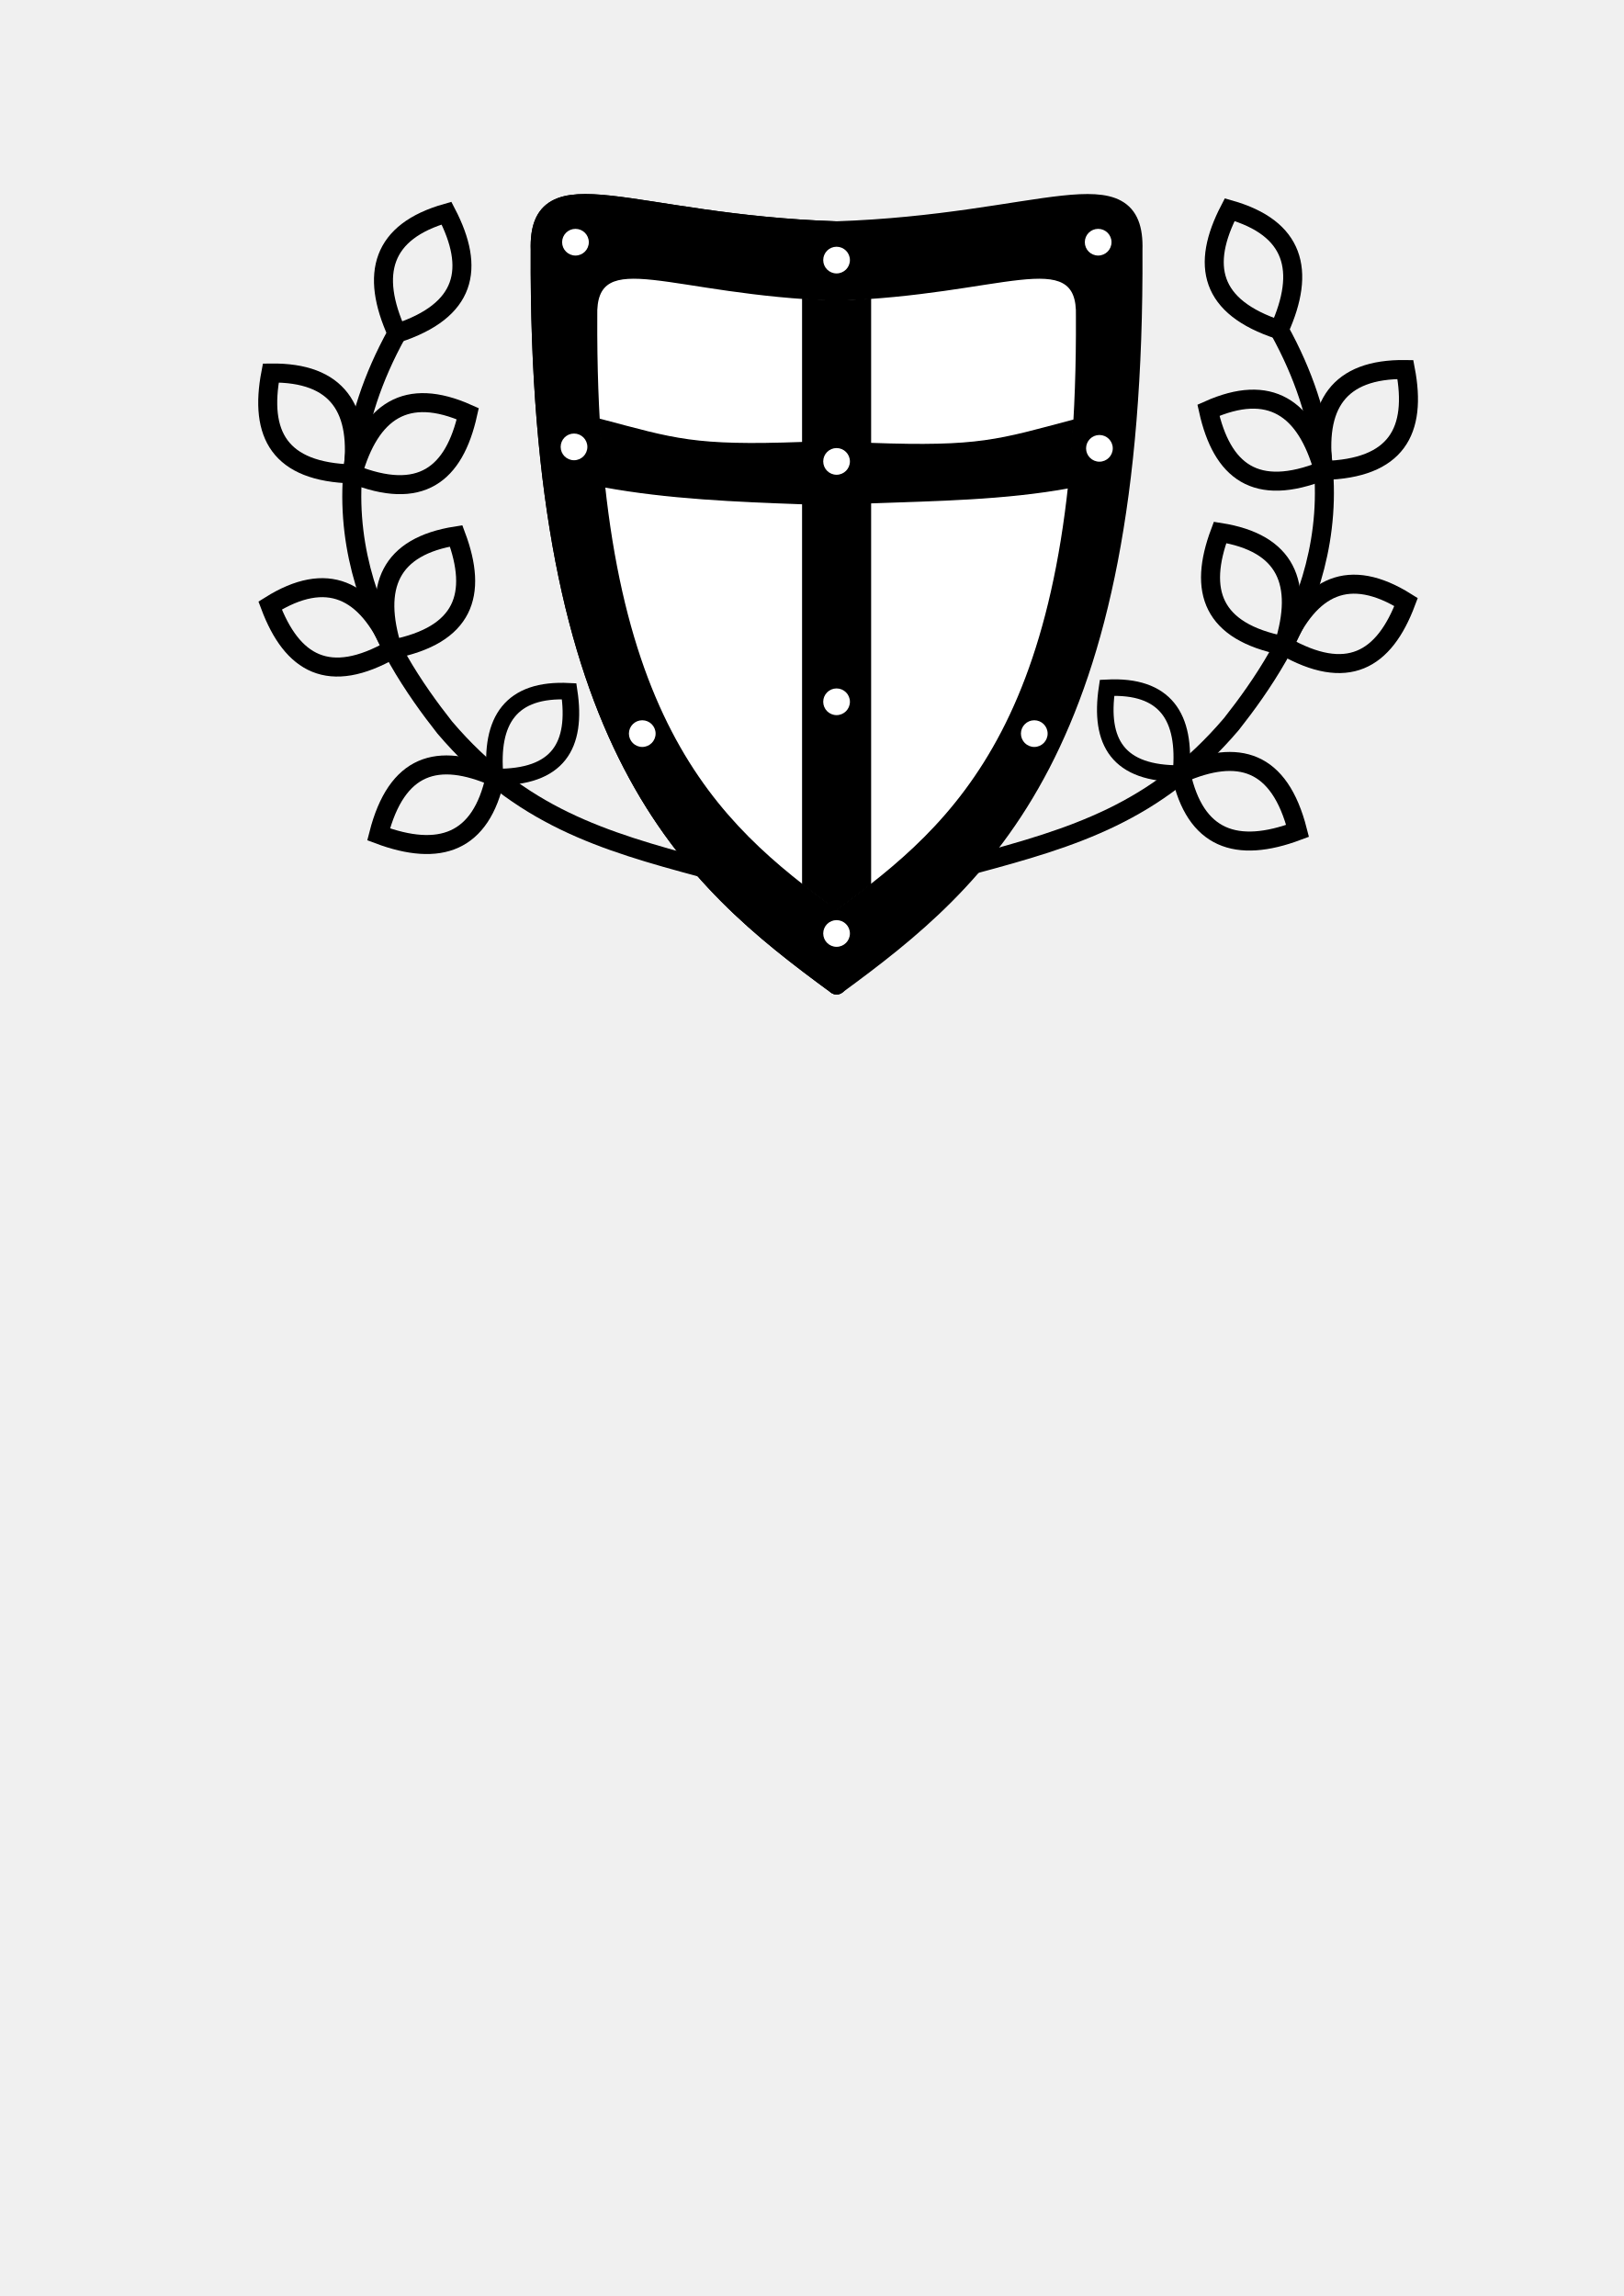
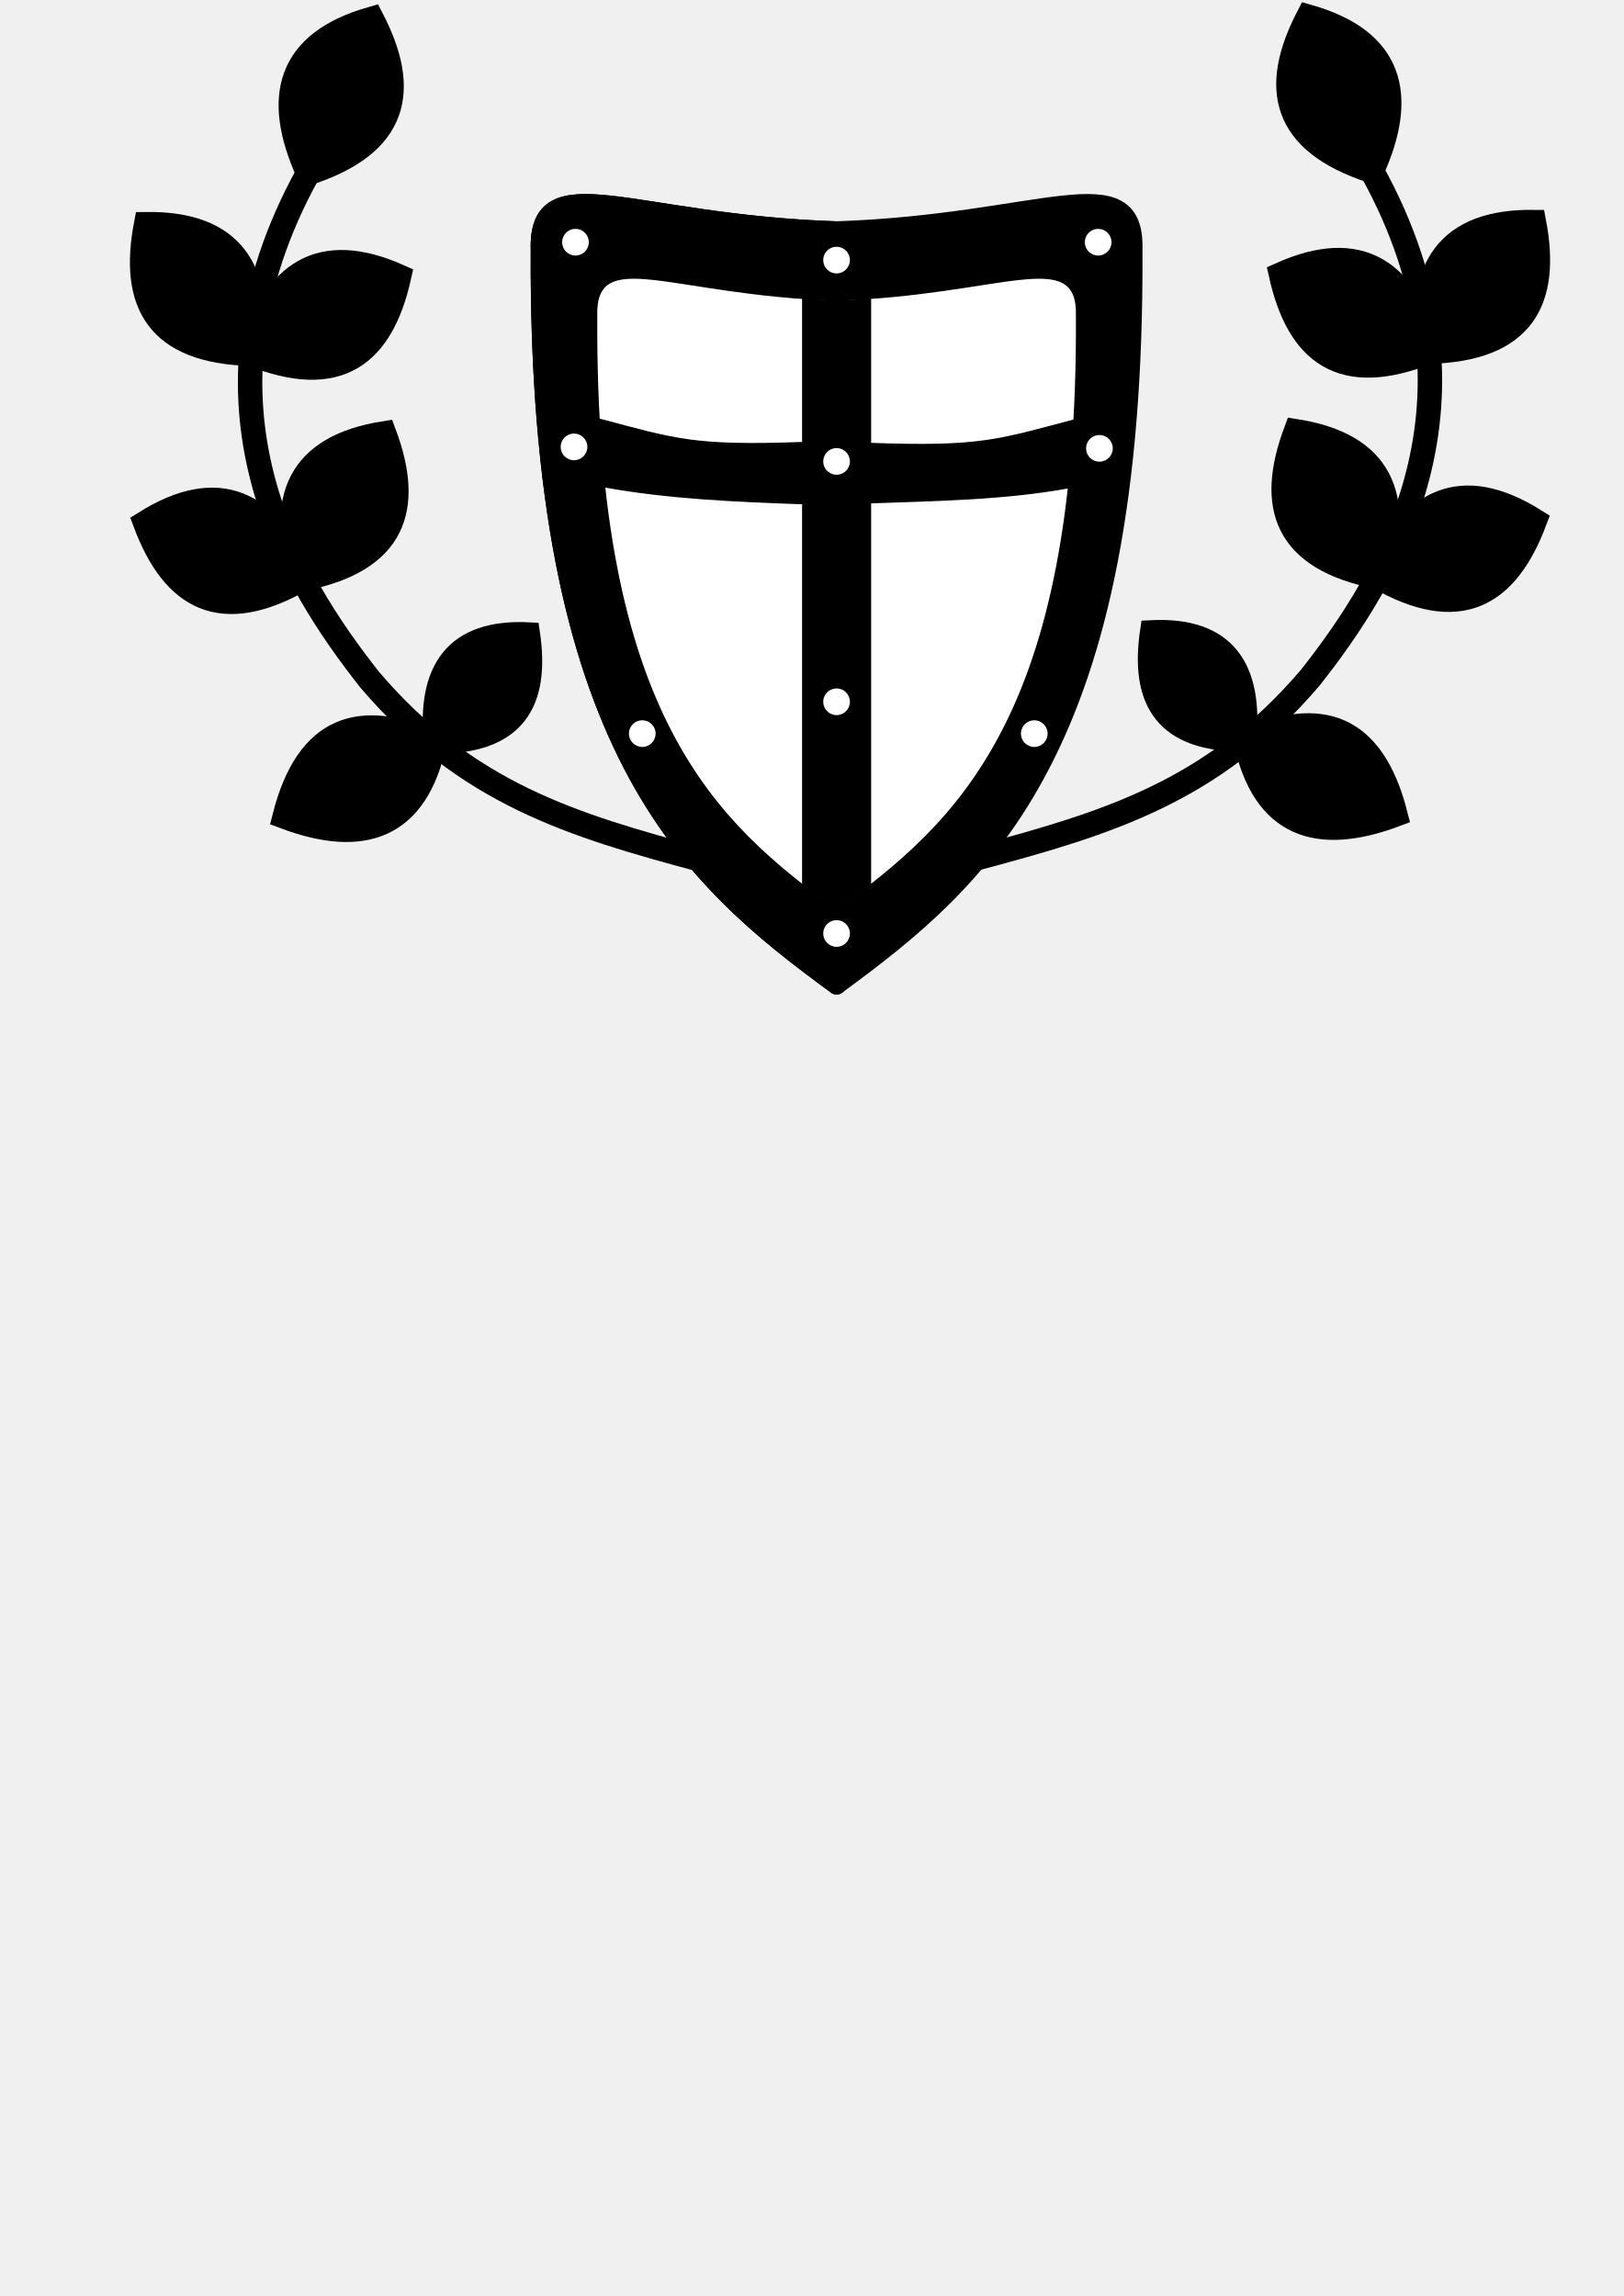
<svg xmlns="http://www.w3.org/2000/svg" width="210mm" height="297mm" viewBox="0 0 210 297" version="1.1" id="svg8">
  <defs id="defs2" />
  <g id="layer1">
-     <g id="g4607" transform="matrix(0.7026046,0,0,0.7026046,33.21672,-29.34301)">
-       <g transform="translate(-3.080432,57.04159)" id="g4575">
-         <g id="g4510" transform="translate(0.7592986,5.291667)" style="fill:#000000;fill-opacity:1">
-           <path id="path4487" d="M 108.961,21.925 C 70.984,20.649 53.997,9.392 54.489,25.447 53.997,117.19 82.011,140.969 109.043,160.768" style="fill:#000000;fill-opacity:1;stroke:#000000;stroke-width:3.5;stroke-linecap:round;stroke-linejoin:round;stroke-miterlimit:4;stroke-dasharray:none;stroke-opacity:1;paint-order:stroke fill markers" />
-           <path style="fill:#000000;fill-opacity:1;stroke:#000000;stroke-width:3.5;stroke-linecap:round;stroke-linejoin:round;stroke-miterlimit:4;stroke-dasharray:none;stroke-opacity:1;paint-order:stroke fill markers" d="M 108.961,21.925 C 70.984,20.649 53.997,9.392 54.489,25.447 53.997,117.19 82.011,140.969 109.043,160.768 Z" id="path4489" />
-           <path id="path4505" d="m 108.961,21.925 c 37.977,-1.276 55.128,-12.533 54.636,3.522 0.491,91.743 -27.522,115.522 -54.554,135.321 z" style="fill:#000000;fill-opacity:1;stroke:#000000;stroke-width:3.5;stroke-linecap:round;stroke-linejoin:round;stroke-miterlimit:4;stroke-dasharray:none;stroke-opacity:1;paint-order:stroke fill markers" />
-         </g>
-         <g id="g4518" transform="matrix(0.8075116,0,0,0.8075116,21.74882,22.39052)" style="fill:#ffffff;fill-opacity:1">
-           <path style="fill:#ffffff;fill-opacity:1;stroke:#000000;stroke-width:3.5;stroke-linecap:round;stroke-linejoin:round;stroke-miterlimit:4;stroke-dasharray:none;stroke-opacity:1;paint-order:stroke fill markers" d="M 108.961,21.925 C 70.984,20.649 53.997,9.392 54.489,25.447 53.997,117.19 82.011,140.969 109.043,160.768" id="path4512" />
-           <path id="path4514" d="M 108.961,21.925 C 70.984,20.649 53.997,9.392 54.489,25.447 53.997,117.19 82.011,140.969 109.043,160.768 Z" style="fill:#ffffff;fill-opacity:1;stroke:#000000;stroke-width:3.5;stroke-linecap:round;stroke-linejoin:round;stroke-miterlimit:4;stroke-dasharray:none;stroke-opacity:1;paint-order:stroke fill markers" />
-           <path style="fill:#ffffff;fill-opacity:1;stroke:#000000;stroke-width:3.5;stroke-linecap:round;stroke-linejoin:round;stroke-miterlimit:4;stroke-dasharray:none;stroke-opacity:1;paint-order:stroke fill markers" d="m 108.961,21.925 c 37.977,-1.276 55.128,-12.533 54.636,3.522 0.491,91.743 -27.522,115.522 -54.554,135.321 z" id="path4516" />
-         </g>
-         <path style="fill:#000000;fill-opacity:1;stroke:#000000;stroke-width:0.265;stroke-linecap:butt;stroke-linejoin:miter;stroke-miterlimit:4;stroke-dasharray:none;stroke-opacity:1" d="M 103.58,39.773 V 147.524 l 6.223,4.688 6.223,-4.688 V 39.764 c -4.788,0.521 -8.79,0.355 -12.575,0" id="path4522" />
-         <path style="fill:#000000;fill-opacity:1;stroke:#000000;stroke-width:0.265px;stroke-linecap:butt;stroke-linejoin:miter;stroke-opacity:1" d="m 66.215,61.94 c 13.862,3.656 17.188,5.019 37.364,4.276 V 77.438 C 91.359,76.996 78.752,76.482 66.88,74.295 Z" id="path4528" />
-         <path id="path4530" d="m 153.389,62.107 c -13.862,3.656 -17.188,5.019 -37.364,4.276 v 10.887 c 12.221,-0.442 24.828,-0.622 36.7,-2.809 z" style="fill:#000000;fill-opacity:1;stroke:#000000;stroke-width:0.265px;stroke-linecap:butt;stroke-linejoin:miter;stroke-opacity:1" />
-         <circle style="fill:#ffffff;fill-opacity:1;stroke:#000000;stroke-width:3.5;stroke-linecap:round;stroke-linejoin:round;stroke-miterlimit:4;stroke-dasharray:none;stroke-opacity:1;paint-order:stroke fill markers" id="path4532" cx="61.467" cy="66.998" r="2.457" />
-         <circle r="2.457" cy="67.265" cx="158.183" id="circle4534" style="fill:#ffffff;fill-opacity:1;stroke:#000000;stroke-width:3.5;stroke-linecap:round;stroke-linejoin:round;stroke-miterlimit:4;stroke-dasharray:none;stroke-opacity:1;paint-order:stroke fill markers" />
-         <circle style="fill:#ffffff;fill-opacity:1;stroke:#000000;stroke-width:3.5;stroke-linecap:round;stroke-linejoin:round;stroke-miterlimit:4;stroke-dasharray:none;stroke-opacity:1;paint-order:stroke fill markers" id="circle4536" cx="109.797" cy="32.606" r="2.457" />
-         <circle r="2.457" cy="69.671" cx="109.797" id="circle4538" style="fill:#ffffff;fill-opacity:1;stroke:#000000;stroke-width:3.5;stroke-linecap:round;stroke-linejoin:round;stroke-miterlimit:4;stroke-dasharray:none;stroke-opacity:1;paint-order:stroke fill markers" />
-         <circle style="fill:#ffffff;fill-opacity:1;stroke:#000000;stroke-width:3.5;stroke-linecap:round;stroke-linejoin:round;stroke-miterlimit:4;stroke-dasharray:none;stroke-opacity:1;paint-order:stroke fill markers" id="circle4540" cx="109.797" cy="156.582" r="2.457" />
-         <circle r="2.457" cy="29.313" cx="61.734" id="circle4542" style="fill:#ffffff;fill-opacity:1;stroke:#000000;stroke-width:3.5;stroke-linecap:round;stroke-linejoin:round;stroke-miterlimit:4;stroke-dasharray:none;stroke-opacity:1;paint-order:stroke fill markers" />
-         <circle style="fill:#ffffff;fill-opacity:1;stroke:#000000;stroke-width:3.5;stroke-linecap:round;stroke-linejoin:round;stroke-miterlimit:4;stroke-dasharray:none;stroke-opacity:1;paint-order:stroke fill markers" id="circle4544" cx="157.951" cy="29.313" r="2.457" />
-         <circle cy="119.784" cx="146.191" id="circle4546" style="fill:#ffffff;fill-opacity:1;stroke:#000000;stroke-width:3.5;stroke-linecap:round;stroke-linejoin:round;stroke-miterlimit:4;stroke-dasharray:none;stroke-opacity:1;paint-order:stroke fill markers" r="2.457" />
-         <circle r="2.457" style="fill:#ffffff;fill-opacity:1;stroke:#000000;stroke-width:3.5;stroke-linecap:round;stroke-linejoin:round;stroke-miterlimit:4;stroke-dasharray:none;stroke-opacity:1;paint-order:stroke fill markers" id="circle4550" cx="74.029" cy="119.784" />
-         <circle r="2.457" style="fill:#ffffff;fill-opacity:1;stroke:#000000;stroke-width:3.5;stroke-linecap:round;stroke-linejoin:round;stroke-miterlimit:4;stroke-dasharray:none;stroke-opacity:1;paint-order:stroke fill markers" id="circle4552" cx="109.797" cy="113.925" />
+     <g id="g4575" transform="matrix(0.7026046,0,0,0.7026046,31.05239,10.73468)">
+       <g style="fill:#000000;fill-opacity:1" transform="translate(0.7592986,5.291667)" id="g4510">
+         <path style="fill:#000000;fill-opacity:1;stroke:#000000;stroke-width:3.5;stroke-linecap:round;stroke-linejoin:round;stroke-miterlimit:4;stroke-dasharray:none;stroke-opacity:1;paint-order:stroke fill markers" d="M 108.961,21.925 C 70.984,20.649 53.997,9.392 54.489,25.447 53.997,117.19 82.011,140.969 109.043,160.768" id="path4487" />
+         <path id="path4489" d="M 108.961,21.925 C 70.984,20.649 53.997,9.392 54.489,25.447 53.997,117.19 82.011,140.969 109.043,160.768 Z" style="fill:#000000;fill-opacity:1;stroke:#000000;stroke-width:3.5;stroke-linecap:round;stroke-linejoin:round;stroke-miterlimit:4;stroke-dasharray:none;stroke-opacity:1;paint-order:stroke fill markers" />
+         <path style="fill:#000000;fill-opacity:1;stroke:#000000;stroke-width:3.5;stroke-linecap:round;stroke-linejoin:round;stroke-miterlimit:4;stroke-dasharray:none;stroke-opacity:1;paint-order:stroke fill markers" d="m 108.961,21.925 c 37.977,-1.276 55.128,-12.533 54.636,3.522 0.491,91.743 -27.522,115.522 -54.554,135.321 z" id="path4505" />
      </g>
-       <g transform="translate(0.1427079,0.2048851)" id="g4547">
-         <path style="fill:none;stroke:#000000;stroke-width:3.5;stroke-linecap:round;stroke-linejoin:miter;stroke-miterlimit:4;stroke-dasharray:none;stroke-opacity:1" d="m 25.658,102.912 c -18.398,33.258 -2.102,58.752 8.793,72.59 13.888,16.318 28.954,20.866 47.505,25.837" id="path4506" />
-         <path style="fill:none;stroke:#000000;stroke-width:3.5;stroke-linecap:butt;stroke-linejoin:miter;stroke-miterlimit:4;stroke-dasharray:none;stroke-opacity:1" d="M 25.658,102.912 C 20.702,91.961 22.856,84.193 34.774,80.798 40.076,91.021 38.459,98.727 25.658,102.912 Z" id="path4525" />
-         <path id="path4527" d="m 17.492,128.816 c 3.24,-11.575 9.881,-16.143 21.195,-11.087 -2.506,11.24 -8.697,16.106 -21.195,11.087 z" style="fill:none;stroke:#000000;stroke-width:3.5;stroke-linecap:butt;stroke-linejoin:miter;stroke-miterlimit:4;stroke-dasharray:none;stroke-opacity:1" />
-         <path style="fill:none;stroke:#000000;stroke-width:3.5;stroke-linecap:butt;stroke-linejoin:miter;stroke-miterlimit:4;stroke-dasharray:none;stroke-opacity:1" d="M 17.492,128.816 C 19.108,116.905 14.822,110.078 2.431,110.234 0.275,121.546 4.029,128.468 17.492,128.816 Z" id="path4529" />
-         <path id="path4531" d="m 24.831,161.076 c -4.816,-11.013 -12.027,-14.614 -22.529,-8.036 4.043,10.783 10.85,14.743 22.529,8.036 z" style="fill:none;stroke:#000000;stroke-width:3.5;stroke-linecap:butt;stroke-linejoin:miter;stroke-miterlimit:4;stroke-dasharray:none;stroke-opacity:1" />
-         <path style="fill:none;stroke:#000000;stroke-width:3.5;stroke-linecap:butt;stroke-linejoin:miter;stroke-miterlimit:4;stroke-dasharray:none;stroke-opacity:1" d="m 24.831,161.076 c -3.598,-11.469 -0.523,-18.92 11.717,-20.853 4.03,10.788 1.496,18.243 -11.717,20.853 z" id="path4533" />
-         <path style="fill:none;stroke:#000000;stroke-width:3.5;stroke-linecap:butt;stroke-linejoin:miter;stroke-miterlimit:4;stroke-dasharray:none;stroke-opacity:1" d="m 22.276,195.17 c 11.254,4.223 18.863,1.561 21.465,-10.554 -10.551,-4.617 -18.134,-2.495 -21.465,10.554 z" id="path4535" />
-         <path id="path4537" d="m 43.741,184.616 c -1.007,-10.492 2.915,-16.333 13.607,-15.788 1.493,9.986 -1.973,15.928 -13.607,15.788 z" style="fill:none;stroke:#000000;stroke-width:3.047;stroke-linecap:butt;stroke-linejoin:miter;stroke-miterlimit:4;stroke-dasharray:none;stroke-opacity:1" />
+       <g style="fill:#ffffff;fill-opacity:1" transform="matrix(0.8075116,0,0,0.8075116,21.74882,22.39052)" id="g4518">
+         <path id="path4512" d="M 108.961,21.925 C 70.984,20.649 53.997,9.392 54.489,25.447 53.997,117.19 82.011,140.969 109.043,160.768" style="fill:#ffffff;fill-opacity:1;stroke:#000000;stroke-width:3.5;stroke-linecap:round;stroke-linejoin:round;stroke-miterlimit:4;stroke-dasharray:none;stroke-opacity:1;paint-order:stroke fill markers" />
+         <path style="fill:#ffffff;fill-opacity:1;stroke:#000000;stroke-width:3.5;stroke-linecap:round;stroke-linejoin:round;stroke-miterlimit:4;stroke-dasharray:none;stroke-opacity:1;paint-order:stroke fill markers" d="M 108.961,21.925 C 70.984,20.649 53.997,9.392 54.489,25.447 53.997,117.19 82.011,140.969 109.043,160.768 Z" id="path4514" />
+         <path id="path4516" d="m 108.961,21.925 c 37.977,-1.276 55.128,-12.533 54.636,3.522 0.491,91.743 -27.522,115.522 -54.554,135.321 z" style="fill:#ffffff;fill-opacity:1;stroke:#000000;stroke-width:3.5;stroke-linecap:round;stroke-linejoin:round;stroke-miterlimit:4;stroke-dasharray:none;stroke-opacity:1;paint-order:stroke fill markers" />
      </g>
-       <g transform="matrix(-1,0,0,1,213.855,-0.4366165)" id="g4565">
-         <path id="path4549" d="m 25.658,102.912 c -18.398,33.258 -2.102,58.752 8.793,72.59 13.888,16.318 28.954,20.866 47.505,25.837" style="fill:none;stroke:#000000;stroke-width:3.5;stroke-linecap:round;stroke-linejoin:miter;stroke-miterlimit:4;stroke-dasharray:none;stroke-opacity:1" />
-         <path id="path4551" d="M 25.658,102.912 C 20.702,91.961 22.856,84.193 34.774,80.798 40.076,91.021 38.459,98.727 25.658,102.912 Z" style="fill:none;stroke:#000000;stroke-width:3.5;stroke-linecap:butt;stroke-linejoin:miter;stroke-miterlimit:4;stroke-dasharray:none;stroke-opacity:1" />
-         <path style="fill:none;stroke:#000000;stroke-width:3.5;stroke-linecap:butt;stroke-linejoin:miter;stroke-miterlimit:4;stroke-dasharray:none;stroke-opacity:1" d="m 17.492,128.816 c 3.24,-11.575 9.881,-16.143 21.195,-11.087 -2.506,11.24 -8.697,16.106 -21.195,11.087 z" id="path4553" />
-         <path id="path4555" d="M 17.492,128.816 C 19.108,116.905 14.822,110.078 2.431,110.234 0.275,121.546 4.029,128.468 17.492,128.816 Z" style="fill:none;stroke:#000000;stroke-width:3.5;stroke-linecap:butt;stroke-linejoin:miter;stroke-miterlimit:4;stroke-dasharray:none;stroke-opacity:1" />
-         <path style="fill:none;stroke:#000000;stroke-width:3.5;stroke-linecap:butt;stroke-linejoin:miter;stroke-miterlimit:4;stroke-dasharray:none;stroke-opacity:1" d="m 24.831,161.076 c -4.816,-11.013 -12.027,-14.614 -22.529,-8.036 4.043,10.783 10.85,14.743 22.529,8.036 z" id="path4557" />
-         <path id="path4559" d="m 24.831,161.076 c -3.598,-11.469 -0.523,-18.92 11.717,-20.853 4.03,10.788 1.496,18.243 -11.717,20.853 z" style="fill:none;stroke:#000000;stroke-width:3.5;stroke-linecap:butt;stroke-linejoin:miter;stroke-miterlimit:4;stroke-dasharray:none;stroke-opacity:1" />
-         <path id="path4561" d="m 22.276,195.17 c 11.254,4.223 18.863,1.561 21.465,-10.554 -10.551,-4.617 -18.134,-2.495 -21.465,10.554 z" style="fill:none;stroke:#000000;stroke-width:3.5;stroke-linecap:butt;stroke-linejoin:miter;stroke-miterlimit:4;stroke-dasharray:none;stroke-opacity:1" />
-         <path style="fill:none;stroke:#000000;stroke-width:3.047;stroke-linecap:butt;stroke-linejoin:miter;stroke-miterlimit:4;stroke-dasharray:none;stroke-opacity:1" d="m 43.741,184.616 c -1.007,-10.492 2.915,-16.333 13.607,-15.788 1.493,9.986 -1.973,15.928 -13.607,15.788 z" id="path4563" />
+       <path id="path4522" d="M 103.58,39.773 V 147.524 l 6.223,4.688 6.223,-4.688 V 39.764 c -4.788,0.521 -8.79,0.355 -12.575,0" style="fill:#000000;fill-opacity:1;stroke:#000000;stroke-width:0.265;stroke-linecap:butt;stroke-linejoin:miter;stroke-miterlimit:4;stroke-dasharray:none;stroke-opacity:1" />
+       <path id="path4528" d="m 66.215,61.94 c 13.862,3.656 17.188,5.019 37.364,4.276 V 77.438 C 91.359,76.996 78.752,76.482 66.88,74.295 Z" style="fill:#000000;fill-opacity:1;stroke:#000000;stroke-width:0.265px;stroke-linecap:butt;stroke-linejoin:miter;stroke-opacity:1" />
+       <path style="fill:#000000;fill-opacity:1;stroke:#000000;stroke-width:0.265px;stroke-linecap:butt;stroke-linejoin:miter;stroke-opacity:1" d="m 153.389,62.107 c -13.862,3.656 -17.188,5.019 -37.364,4.276 v 10.887 c 12.221,-0.442 24.828,-0.622 36.7,-2.809 z" id="path4530" />
+       <circle r="2.457" cy="66.998" cx="61.467" id="path4532" style="fill:#ffffff;fill-opacity:1;stroke:#000000;stroke-width:3.5;stroke-linecap:round;stroke-linejoin:round;stroke-miterlimit:4;stroke-dasharray:none;stroke-opacity:1;paint-order:stroke fill markers" />
+       <circle style="fill:#ffffff;fill-opacity:1;stroke:#000000;stroke-width:3.5;stroke-linecap:round;stroke-linejoin:round;stroke-miterlimit:4;stroke-dasharray:none;stroke-opacity:1;paint-order:stroke fill markers" id="circle4534" cx="158.183" cy="67.265" r="2.457" />
+       <circle r="2.457" cy="32.606" cx="109.797" id="circle4536" style="fill:#ffffff;fill-opacity:1;stroke:#000000;stroke-width:3.5;stroke-linecap:round;stroke-linejoin:round;stroke-miterlimit:4;stroke-dasharray:none;stroke-opacity:1;paint-order:stroke fill markers" />
+       <circle style="fill:#ffffff;fill-opacity:1;stroke:#000000;stroke-width:3.5;stroke-linecap:round;stroke-linejoin:round;stroke-miterlimit:4;stroke-dasharray:none;stroke-opacity:1;paint-order:stroke fill markers" id="circle4538" cx="109.797" cy="69.671" r="2.457" />
+       <circle r="2.457" cy="156.582" cx="109.797" id="circle4540" style="fill:#ffffff;fill-opacity:1;stroke:#000000;stroke-width:3.5;stroke-linecap:round;stroke-linejoin:round;stroke-miterlimit:4;stroke-dasharray:none;stroke-opacity:1;paint-order:stroke fill markers" />
+       <circle style="fill:#ffffff;fill-opacity:1;stroke:#000000;stroke-width:3.5;stroke-linecap:round;stroke-linejoin:round;stroke-miterlimit:4;stroke-dasharray:none;stroke-opacity:1;paint-order:stroke fill markers" id="circle4542" cx="61.734" cy="29.313" r="2.457" />
+       <circle r="2.457" cy="29.313" cx="157.951" id="circle4544" style="fill:#ffffff;fill-opacity:1;stroke:#000000;stroke-width:3.5;stroke-linecap:round;stroke-linejoin:round;stroke-miterlimit:4;stroke-dasharray:none;stroke-opacity:1;paint-order:stroke fill markers" />
+       <circle r="2.457" style="fill:#ffffff;fill-opacity:1;stroke:#000000;stroke-width:3.5;stroke-linecap:round;stroke-linejoin:round;stroke-miterlimit:4;stroke-dasharray:none;stroke-opacity:1;paint-order:stroke fill markers" id="circle4546" cx="146.191" cy="119.784" />
+       <circle cy="119.784" cx="74.029" id="circle4550" style="fill:#ffffff;fill-opacity:1;stroke:#000000;stroke-width:3.5;stroke-linecap:round;stroke-linejoin:round;stroke-miterlimit:4;stroke-dasharray:none;stroke-opacity:1;paint-order:stroke fill markers" r="2.457" />
+       <circle cy="113.925" cx="109.797" id="circle4552" style="fill:#ffffff;fill-opacity:1;stroke:#000000;stroke-width:3.5;stroke-linecap:round;stroke-linejoin:round;stroke-miterlimit:4;stroke-dasharray:none;stroke-opacity:1;paint-order:stroke fill markers" r="2.457" />
+     </g>
+     <g id="g4559" transform="matrix(1.284443,0,0,1.284443,-26.09175,-32.98085)">
+       <path id="path4506" d="m 51.344,43.107 c -12.927,23.367 -1.477,41.279 6.178,51.002 9.757,11.465 20.343,14.66 33.377,18.153" style="fill:none;stroke:#000000;stroke-width:2.459;stroke-linecap:round;stroke-linejoin:miter;stroke-miterlimit:4;stroke-dasharray:none;stroke-opacity:1" />
+       <g id="g4548">
+         <path style="fill:#000000;fill-opacity:1;stroke:#000000;stroke-width:2.459;stroke-linecap:butt;stroke-linejoin:miter;stroke-miterlimit:4;stroke-dasharray:none;stroke-opacity:1" d="m 51.344,43.107 c -3.482,-7.694 -1.969,-13.152 6.405,-15.538 3.725,7.183 2.589,12.597 -6.405,15.538 z" id="path4525" />
+         <path id="path4527" d="m 45.607,61.308 c 2.276,-8.133 6.943,-11.342 14.892,-7.79 -1.761,7.898 -6.111,11.316 -14.892,7.79 z" style="fill:#000000;fill-opacity:1;stroke:#000000;stroke-width:2.459;stroke-linecap:butt;stroke-linejoin:miter;stroke-miterlimit:4;stroke-dasharray:none;stroke-opacity:1" />
+         <path style="fill:#000000;fill-opacity:1;stroke:#000000;stroke-width:2.459;stroke-linecap:butt;stroke-linejoin:miter;stroke-miterlimit:4;stroke-dasharray:none;stroke-opacity:1" d="M 45.607,61.308 C 46.743,52.939 43.731,48.142 35.025,48.252 33.51,56.2 36.148,61.063 45.607,61.308 Z" id="path4529" />
+         <path id="path4531" d="M 50.763,83.974 C 47.38,76.236 42.313,73.706 34.934,78.327 c 2.841,7.577 7.623,10.358 15.829,5.646 z" style="fill:#000000;fill-opacity:1;stroke:#000000;stroke-width:2.459;stroke-linecap:butt;stroke-linejoin:miter;stroke-miterlimit:4;stroke-dasharray:none;stroke-opacity:1" />
+         <path style="fill:#000000;fill-opacity:1;stroke:#000000;stroke-width:2.459;stroke-linecap:butt;stroke-linejoin:miter;stroke-miterlimit:4;stroke-dasharray:none;stroke-opacity:1" d="M 50.763,83.974 C 48.235,75.916 50.396,70.681 58.996,69.322 61.827,76.902 60.046,82.14 50.763,83.974 Z" id="path4533" />
+         <path style="fill:#000000;fill-opacity:1;stroke:#000000;stroke-width:2.459;stroke-linecap:butt;stroke-linejoin:miter;stroke-miterlimit:4;stroke-dasharray:none;stroke-opacity:1" d="m 48.969,107.928 c 7.907,2.967 13.253,1.097 15.081,-7.415 -7.413,-3.244 -12.741,-1.753 -15.081,7.415 z" id="path4535" />
+         <path id="path4537" d="m 64.05,100.513 c -0.708,-7.372 2.048,-11.476 9.56,-11.093 1.049,7.016 -1.386,11.191 -9.56,11.093 z" style="fill:#000000;fill-opacity:1;stroke:#000000;stroke-width:2.141;stroke-linecap:butt;stroke-linejoin:miter;stroke-miterlimit:4;stroke-dasharray:none;stroke-opacity:1" />
+       </g>
+     </g>
+     <g transform="matrix(-1.284443,0,0,1.284443,243.3775,-33.25383)" id="g4580">
+       <path style="fill:none;stroke:#000000;stroke-width:2.459;stroke-linecap:round;stroke-linejoin:miter;stroke-miterlimit:4;stroke-dasharray:none;stroke-opacity:1" d="m 51.344,43.107 c -12.927,23.367 -1.477,41.279 6.178,51.002 9.757,11.465 20.343,14.66 33.377,18.153" id="path4562" />
+       <g id="g4578">
+         <path id="path4564" d="m 51.344,43.107 c -3.482,-7.694 -1.969,-13.152 6.405,-15.538 3.725,7.183 2.589,12.597 -6.405,15.538 z" style="fill:#000000;fill-opacity:1;stroke:#000000;stroke-width:2.459;stroke-linecap:butt;stroke-linejoin:miter;stroke-miterlimit:4;stroke-dasharray:none;stroke-opacity:1" />
+         <path style="fill:#000000;fill-opacity:1;stroke:#000000;stroke-width:2.459;stroke-linecap:butt;stroke-linejoin:miter;stroke-miterlimit:4;stroke-dasharray:none;stroke-opacity:1" d="m 45.607,61.308 c 2.276,-8.133 6.943,-11.342 14.892,-7.79 -1.761,7.898 -6.111,11.316 -14.892,7.79 z" id="path4566" />
+         <path id="path4568" d="M 45.607,61.308 C 46.743,52.939 43.731,48.142 35.025,48.252 33.51,56.2 36.148,61.063 45.607,61.308 Z" style="fill:#000000;fill-opacity:1;stroke:#000000;stroke-width:2.459;stroke-linecap:butt;stroke-linejoin:miter;stroke-miterlimit:4;stroke-dasharray:none;stroke-opacity:1" />
+         <path style="fill:#000000;fill-opacity:1;stroke:#000000;stroke-width:2.459;stroke-linecap:butt;stroke-linejoin:miter;stroke-miterlimit:4;stroke-dasharray:none;stroke-opacity:1" d="M 50.763,83.974 C 47.38,76.236 42.313,73.706 34.934,78.327 c 2.841,7.577 7.623,10.358 15.829,5.646 z" id="path4570" />
+         <path id="path4572" d="M 50.763,83.974 C 48.235,75.916 50.396,70.681 58.996,69.322 61.827,76.902 60.046,82.14 50.763,83.974 Z" style="fill:#000000;fill-opacity:1;stroke:#000000;stroke-width:2.459;stroke-linecap:butt;stroke-linejoin:miter;stroke-miterlimit:4;stroke-dasharray:none;stroke-opacity:1" />
+         <path id="path4574" d="m 48.969,107.928 c 7.907,2.967 13.253,1.097 15.081,-7.415 -7.413,-3.244 -12.741,-1.753 -15.081,7.415 z" style="fill:#000000;fill-opacity:1;stroke:#000000;stroke-width:2.459;stroke-linecap:butt;stroke-linejoin:miter;stroke-miterlimit:4;stroke-dasharray:none;stroke-opacity:1" />
+         <path style="fill:#000000;fill-opacity:1;stroke:#000000;stroke-width:2.141;stroke-linecap:butt;stroke-linejoin:miter;stroke-miterlimit:4;stroke-dasharray:none;stroke-opacity:1" d="m 64.05,100.513 c -0.708,-7.372 2.048,-11.476 9.56,-11.093 1.049,7.016 -1.386,11.191 -9.56,11.093 z" id="path4576" />
      </g>
    </g>
  </g>
</svg>
